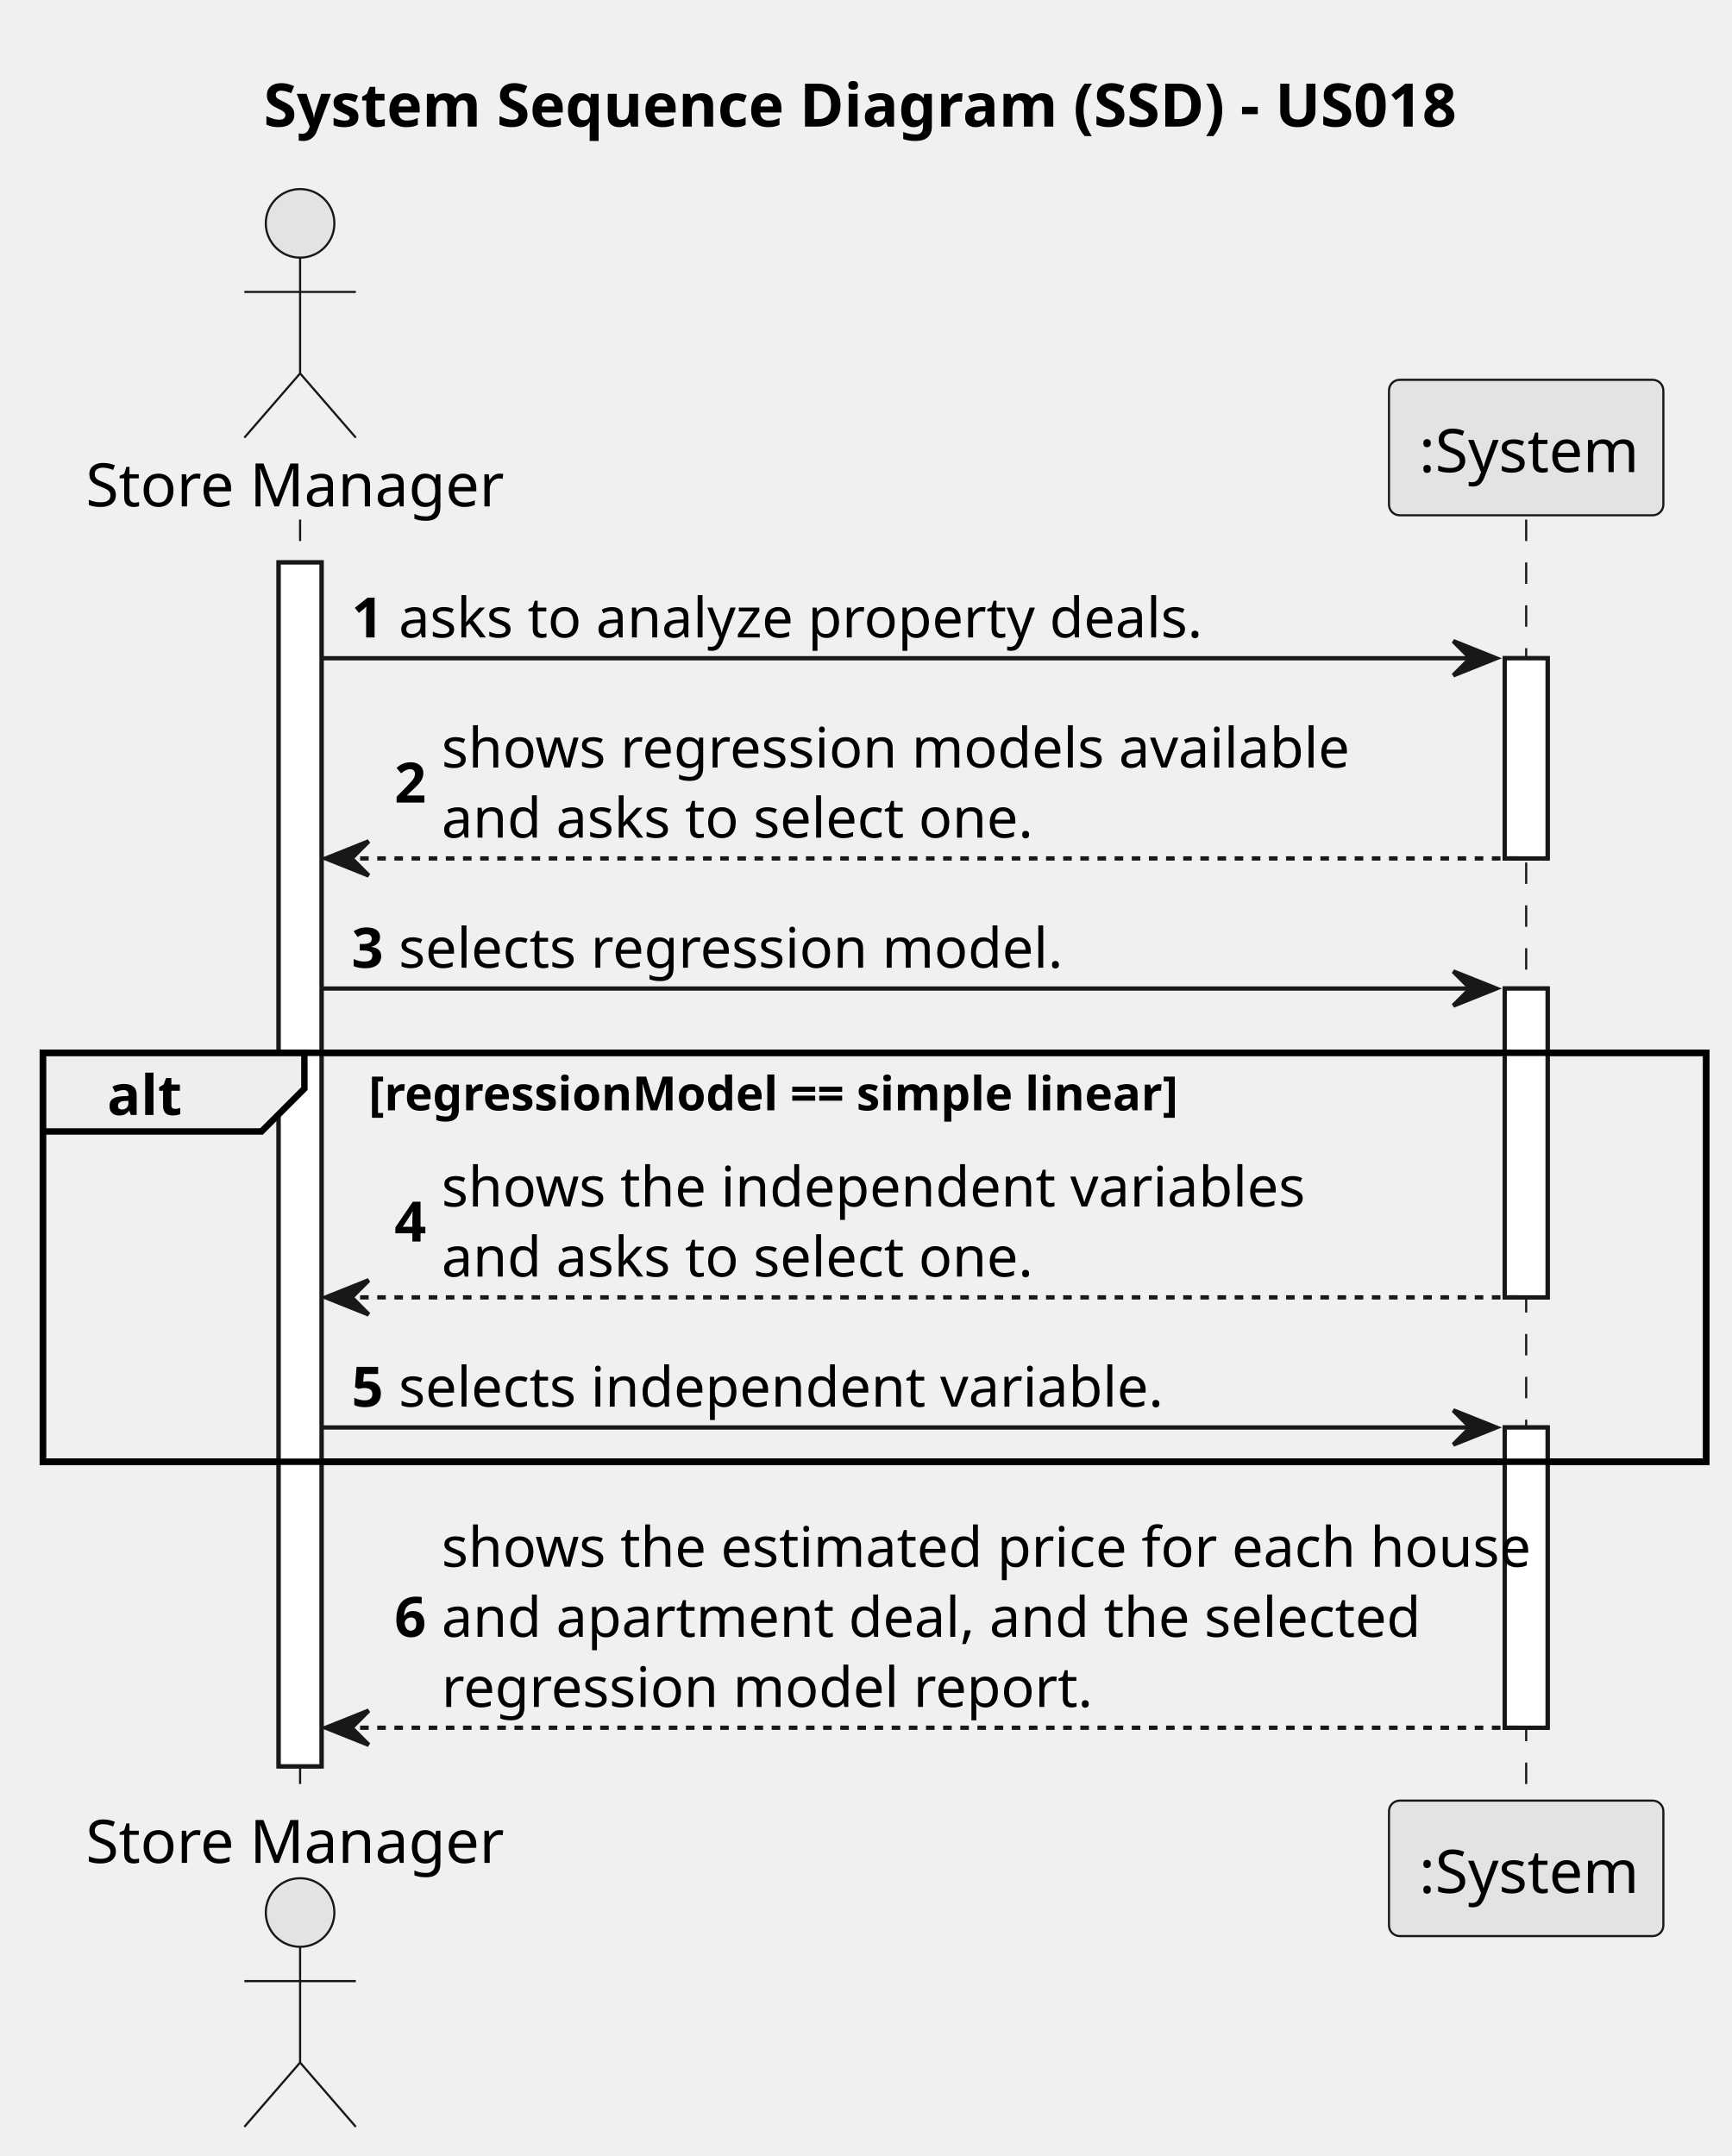
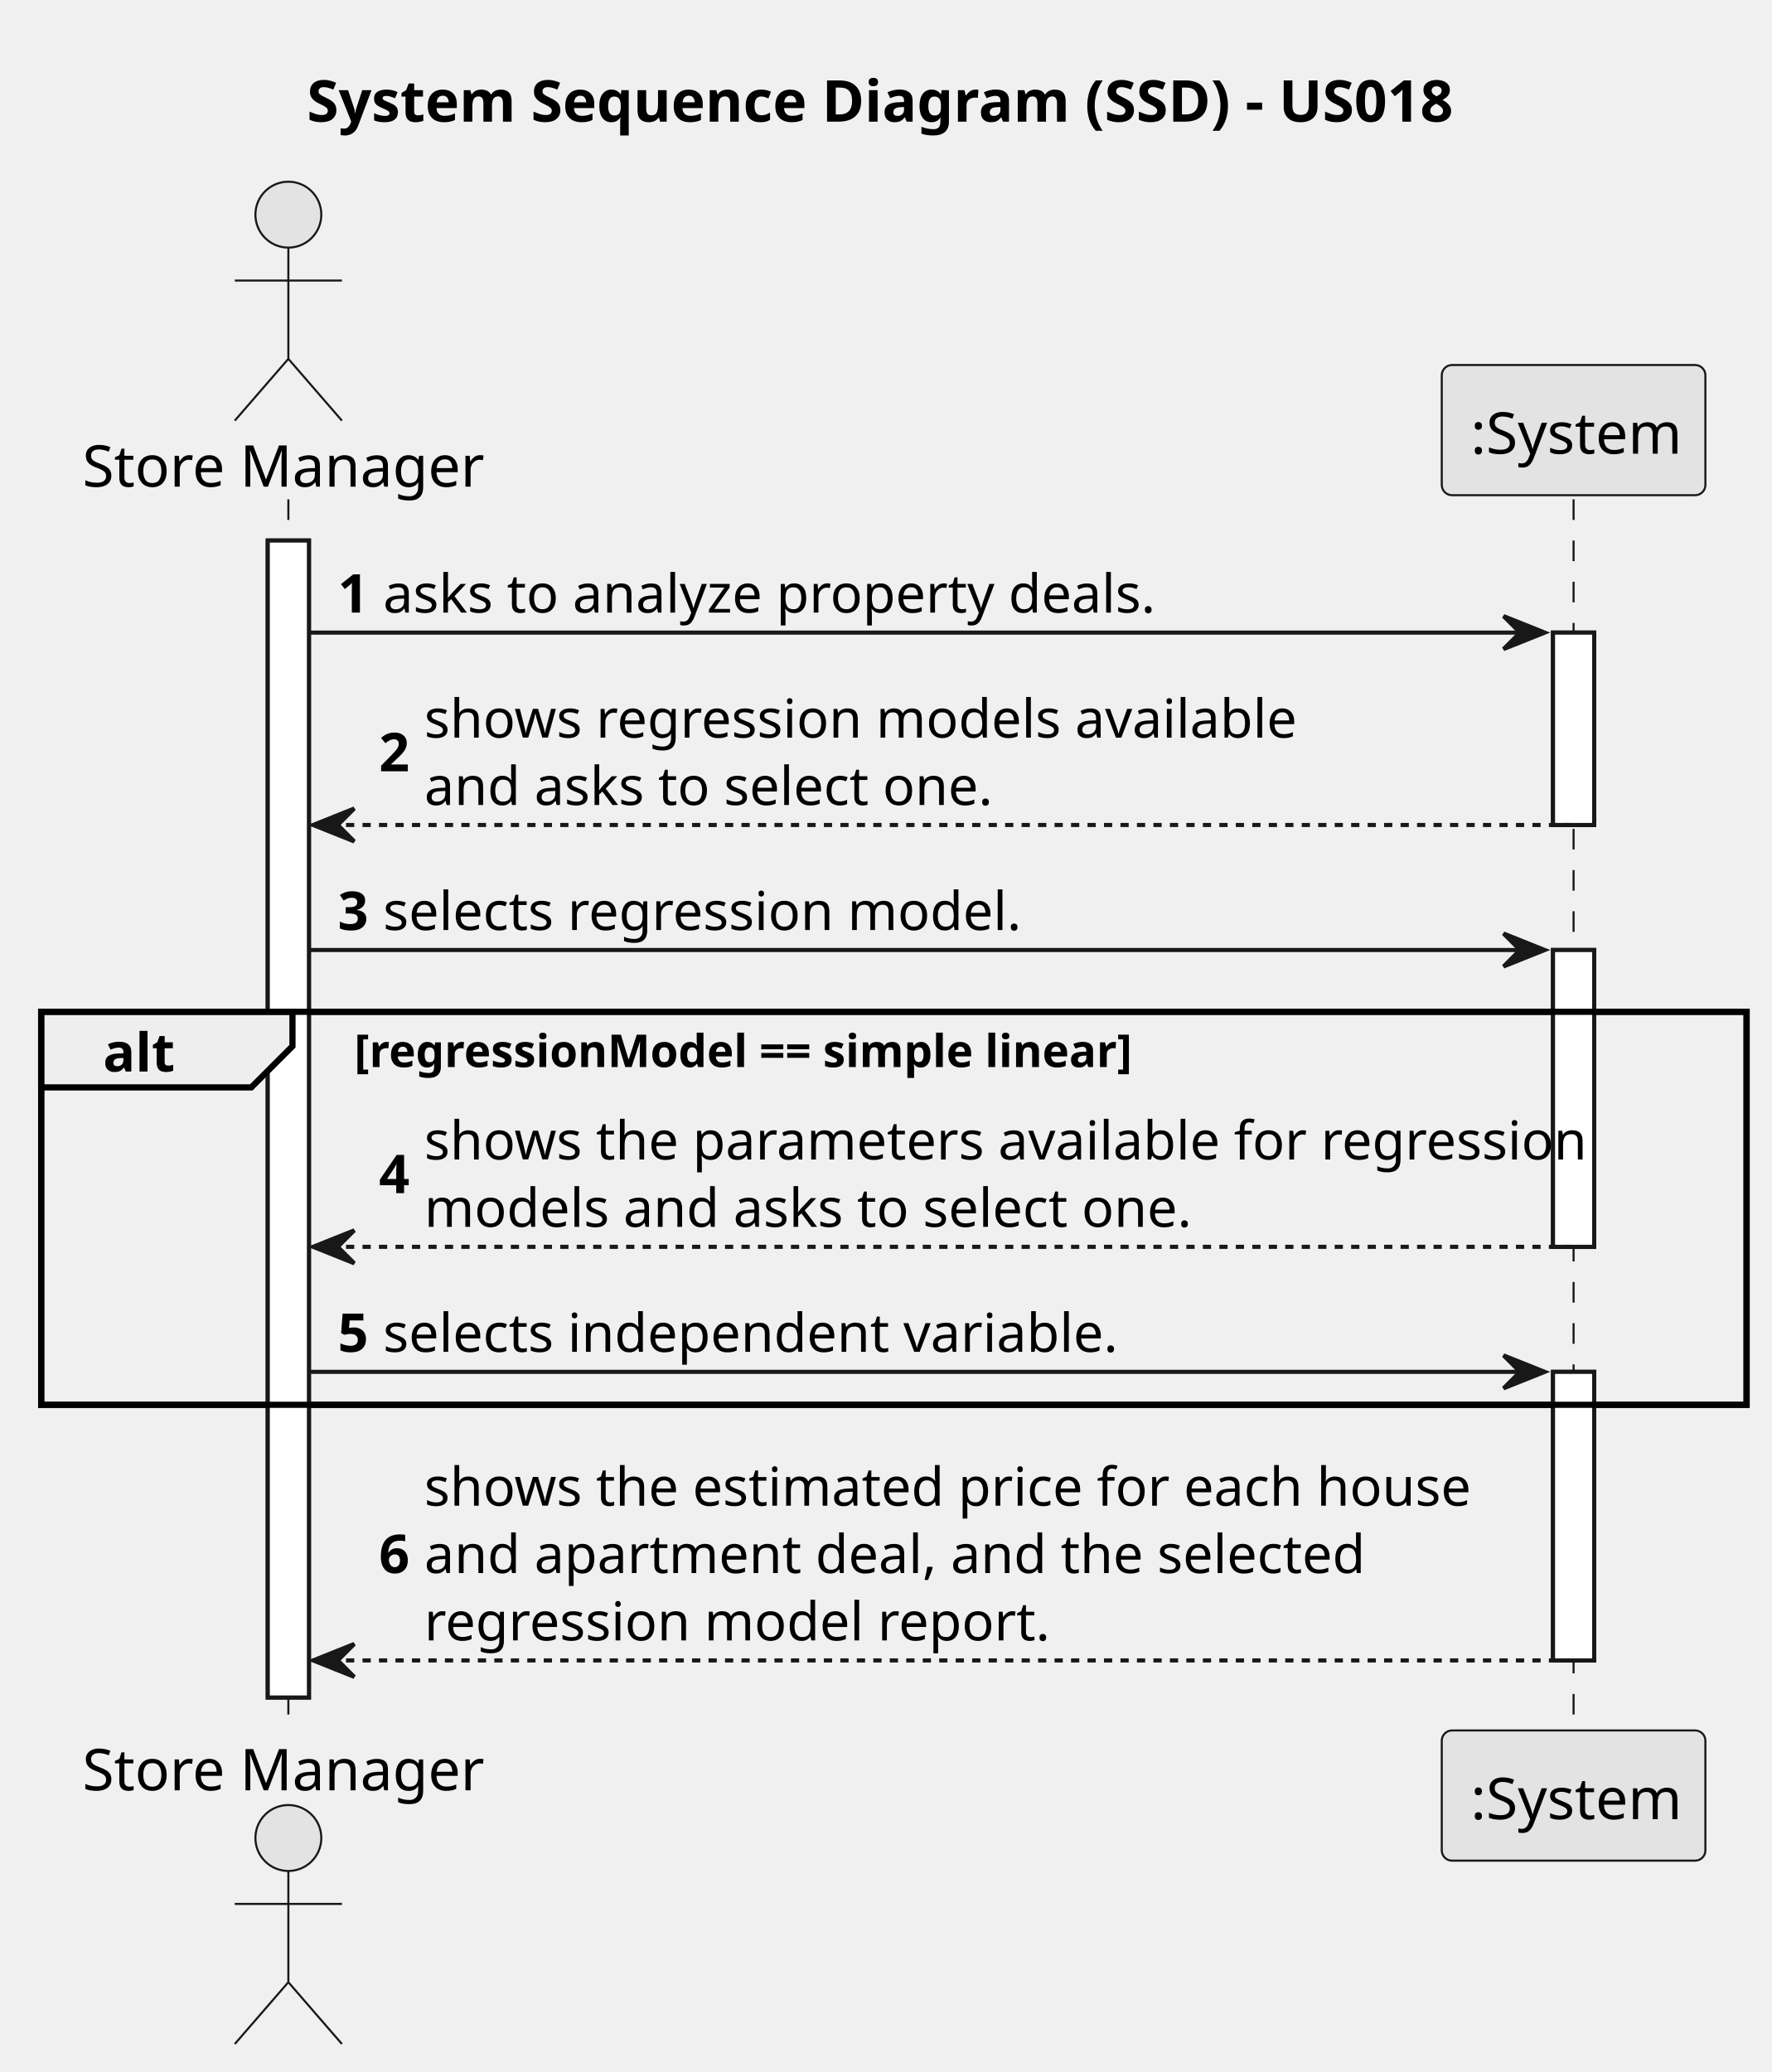
- <svg xmlns="http://www.w3.org/2000/svg" contentStyleType="text/css" height="503px" preserveAspectRatio="none" style="width:404px;height:503px;background:#FFFFFF;" version="1.1" viewBox="0 0 404 503" width="404px" zoomAndPan="magnify">
+ <svg xmlns="http://www.w3.org/2000/svg" contentStyleType="text/css" height="503px" preserveAspectRatio="none" style="width:430px;height:503px;background:#FFFFFF;" version="1.1" viewBox="0 0 430 503" width="430px" zoomAndPan="magnify">
  <defs />
  <g>
-     <text fill="#000000" font-family="sans-serif" font-size="14" font-weight="bold" lengthAdjust="spacing" textLength="284" x="61.5" y="29.533">System Sequence Diagram (SSD) - US018</text>
+     <text fill="#000000" font-family="sans-serif" font-size="14" font-weight="bold" lengthAdjust="spacing" textLength="284" x="74.5" y="29.533">System Sequence Diagram (SSD) - US018</text>
    <rect fill="#FFFFFF" height="280.867" style="stroke:#181818;stroke-width:1.0;" width="10" x="65" y="131.219" />
-     <rect fill="#FFFFFF" height="46.703" style="stroke:#181818;stroke-width:1.0;" width="10" x="351" y="153.57" />
-     <rect fill="#FFFFFF" height="72.055" style="stroke:#181818;stroke-width:1.0;" width="10" x="351" y="230.625" />
-     <rect fill="#FFFFFF" height="70.055" style="stroke:#181818;stroke-width:1.0;" width="10" x="351" y="333.031" />
-     <rect fill="none" height="95.406" style="stroke:#000000;stroke-width:1.5;" width="388" x="10" y="245.625" />
+     <rect fill="#FFFFFF" height="46.703" style="stroke:#181818;stroke-width:1.0;" width="10" x="377" y="153.57" />
+     <rect fill="#FFFFFF" height="72.055" style="stroke:#181818;stroke-width:1.0;" width="10" x="377" y="230.625" />
+     <rect fill="#FFFFFF" height="70.055" style="stroke:#181818;stroke-width:1.0;" width="10" x="377" y="333.031" />
+     <rect fill="none" height="95.406" style="stroke:#000000;stroke-width:1.5;" width="414" x="10" y="245.625" />
    <line style="stroke:#181818;stroke-width:0.5;stroke-dasharray:5.0,5.0;" x1="70" x2="70" y1="121.219" y2="421.086" />
-     <line style="stroke:#181818;stroke-width:0.5;stroke-dasharray:5.0,5.0;" x1="356" x2="356" y1="121.219" y2="421.086" />
+     <line style="stroke:#181818;stroke-width:0.5;stroke-dasharray:5.0,5.0;" x1="382" x2="382" y1="121.219" y2="421.086" />
    <text fill="#000000" font-family="sans-serif" font-size="14" lengthAdjust="spacing" textLength="94" x="20" y="118.143">Store Manager</text>
    <ellipse cx="70" cy="52.109" fill="#E3E3E3" rx="8" ry="8" style="stroke:#181818;stroke-width:0.5;" />
    <path d="M70,60.109 L70,87.109 M57,68.109 L83,68.109 M70,87.109 L57,102.109 M70,87.109 L83,102.109 " fill="none" style="stroke:#181818;stroke-width:0.5;" />
    <text fill="#000000" font-family="sans-serif" font-size="14" lengthAdjust="spacing" textLength="94" x="20" y="434.619">Store Manager</text>
    <ellipse cx="70" cy="446.195" fill="#E3E3E3" rx="8" ry="8" style="stroke:#181818;stroke-width:0.5;" />
    <path d="M70,454.195 L70,481.195 M57,462.195 L83,462.195 M70,481.195 L57,496.195 M70,481.195 L83,496.195 " fill="none" style="stroke:#181818;stroke-width:0.5;" />
-     <rect fill="#E3E3E3" height="31.609" rx="2.5" ry="2.5" style="stroke:#181818;stroke-width:0.5;" width="64" x="324" y="88.609" />
-     <text fill="#000000" font-family="sans-serif" font-size="14" lengthAdjust="spacing" textLength="50" x="331" y="110.143">:System</text>
-     <rect fill="#E3E3E3" height="31.609" rx="2.5" ry="2.5" style="stroke:#181818;stroke-width:0.5;" width="64" x="324" y="420.086" />
-     <text fill="#000000" font-family="sans-serif" font-size="14" lengthAdjust="spacing" textLength="50" x="331" y="441.619">:System</text>
+     <rect fill="#E3E3E3" height="31.609" rx="2.5" ry="2.5" style="stroke:#181818;stroke-width:0.5;" width="64" x="350" y="88.609" />
+     <text fill="#000000" font-family="sans-serif" font-size="14" lengthAdjust="spacing" textLength="50" x="357" y="110.143">:System</text>
+     <rect fill="#E3E3E3" height="31.609" rx="2.5" ry="2.5" style="stroke:#181818;stroke-width:0.5;" width="64" x="350" y="420.086" />
+     <text fill="#000000" font-family="sans-serif" font-size="14" lengthAdjust="spacing" textLength="50" x="357" y="441.619">:System</text>
    <rect fill="#FFFFFF" height="280.867" style="stroke:#181818;stroke-width:1.0;" width="10" x="65" y="131.219" />
-     <rect fill="#FFFFFF" height="46.703" style="stroke:#181818;stroke-width:1.0;" width="10" x="351" y="153.57" />
-     <rect fill="#FFFFFF" height="72.055" style="stroke:#181818;stroke-width:1.0;" width="10" x="351" y="230.625" />
-     <rect fill="#FFFFFF" height="70.055" style="stroke:#181818;stroke-width:1.0;" width="10" x="351" y="333.031" />
-     <polygon fill="#181818" points="339,149.57,349,153.57,339,157.57,343,153.57" style="stroke:#181818;stroke-width:1.0;" />
-     <line style="stroke:#181818;stroke-width:1.0;" x1="75" x2="345" y1="153.57" y2="153.57" />
+     <rect fill="#FFFFFF" height="46.703" style="stroke:#181818;stroke-width:1.0;" width="10" x="377" y="153.57" />
+     <rect fill="#FFFFFF" height="72.055" style="stroke:#181818;stroke-width:1.0;" width="10" x="377" y="230.625" />
+     <rect fill="#FFFFFF" height="70.055" style="stroke:#181818;stroke-width:1.0;" width="10" x="377" y="333.031" />
+     <polygon fill="#181818" points="365,149.57,375,153.57,365,157.57,369,153.57" style="stroke:#181818;stroke-width:1.0;" />
+     <line style="stroke:#181818;stroke-width:1.0;" x1="75" x2="371" y1="153.57" y2="153.57" />
    <text fill="#000000" font-family="sans-serif" font-size="13" font-weight="bold" lengthAdjust="spacing" textLength="7" x="82" y="148.714">1</text>
    <text fill="#000000" font-family="sans-serif" font-size="13" lengthAdjust="spacing" textLength="182" x="93" y="148.714">asks to analyze property deals.</text>
    <polygon fill="#181818" points="86,196.273,76,200.273,86,204.273,82,200.273" style="stroke:#181818;stroke-width:1.0;" />
-     <line style="stroke:#181818;stroke-width:1.0;stroke-dasharray:2.0,2.0;" x1="80" x2="355" y1="200.273" y2="200.273" />
+     <line style="stroke:#181818;stroke-width:1.0;stroke-dasharray:2.0,2.0;" x1="80" x2="381" y1="200.273" y2="200.273" />
    <text fill="#000000" font-family="sans-serif" font-size="13" font-weight="bold" lengthAdjust="spacing" textLength="7" x="92" y="187.241">2</text>
    <text fill="#000000" font-family="sans-serif" font-size="13" lengthAdjust="spacing" textLength="200" x="103" y="179.065">shows regression models available</text>
    <text fill="#000000" font-family="sans-serif" font-size="13" lengthAdjust="spacing" textLength="136" x="103" y="195.417">and asks to select one.</text>
-     <polygon fill="#181818" points="339,226.625,349,230.625,339,234.625,343,230.625" style="stroke:#181818;stroke-width:1.0;" />
-     <line style="stroke:#181818;stroke-width:1.0;" x1="75" x2="345" y1="230.625" y2="230.625" />
+     <polygon fill="#181818" points="365,226.625,375,230.625,365,234.625,369,230.625" style="stroke:#181818;stroke-width:1.0;" />
+     <line style="stroke:#181818;stroke-width:1.0;" x1="75" x2="371" y1="230.625" y2="230.625" />
    <text fill="#000000" font-family="sans-serif" font-size="13" font-weight="bold" lengthAdjust="spacing" textLength="7" x="82" y="225.769">3</text>
    <text fill="#000000" font-family="sans-serif" font-size="13" lengthAdjust="spacing" textLength="149" x="93" y="225.769">selects regression model.</text>
    <path d="M10,245.625 L71,245.625 L71,253.977 L61,263.977 L10,263.977 L10,245.625 " fill="#EEEEEE" style="stroke:#000000;stroke-width:1.5;" />
-     <rect fill="none" height="95.406" style="stroke:#000000;stroke-width:1.5;" width="388" x="10" y="245.625" />
+     <rect fill="none" height="95.406" style="stroke:#000000;stroke-width:1.5;" width="414" x="10" y="245.625" />
    <text fill="#000000" font-family="sans-serif" font-size="13" font-weight="bold" lengthAdjust="spacing" textLength="16" x="25" y="260.12">alt</text>
    <text fill="#000000" font-family="sans-serif" font-size="11" font-weight="bold" lengthAdjust="spacing" textLength="194" x="86" y="259.044">[regressionModel == simple linear]</text>
    <polygon fill="#181818" points="86,298.68,76,302.68,86,306.68,82,302.68" style="stroke:#181818;stroke-width:1.0;" />
-     <line style="stroke:#181818;stroke-width:1.0;stroke-dasharray:2.0,2.0;" x1="80" x2="355" y1="302.68" y2="302.68" />
+     <line style="stroke:#181818;stroke-width:1.0;stroke-dasharray:2.0,2.0;" x1="80" x2="381" y1="302.68" y2="302.68" />
    <text fill="#000000" font-family="sans-serif" font-size="13" font-weight="bold" lengthAdjust="spacing" textLength="7" x="92" y="289.647">4</text>
-     <text fill="#000000" font-family="sans-serif" font-size="13" lengthAdjust="spacing" textLength="187" x="103" y="281.472">shows the independent variables</text>
-     <text fill="#000000" font-family="sans-serif" font-size="13" lengthAdjust="spacing" textLength="136" x="103" y="297.823">and asks to select one.</text>
-     <polygon fill="#181818" points="339,329.031,349,333.031,339,337.031,343,333.031" style="stroke:#181818;stroke-width:1.0;" />
-     <line style="stroke:#181818;stroke-width:1.0;" x1="75" x2="345" y1="333.031" y2="333.031" />
+     <text fill="#000000" font-family="sans-serif" font-size="13" lengthAdjust="spacing" textLength="263" x="103" y="281.472">shows the parameters available for regression</text>
+     <text fill="#000000" font-family="sans-serif" font-size="13" lengthAdjust="spacing" textLength="182" x="103" y="297.823">models and asks to select one.</text>
+     <polygon fill="#181818" points="365,329.031,375,333.031,365,337.031,369,333.031" style="stroke:#181818;stroke-width:1.0;" />
+     <line style="stroke:#181818;stroke-width:1.0;" x1="75" x2="371" y1="333.031" y2="333.031" />
    <text fill="#000000" font-family="sans-serif" font-size="13" font-weight="bold" lengthAdjust="spacing" textLength="7" x="82" y="328.175">5</text>
    <text fill="#000000" font-family="sans-serif" font-size="13" lengthAdjust="spacing" textLength="167" x="93" y="328.175">selects independent variable.</text>
    <polygon fill="#181818" points="86,399.086,76,403.086,86,407.086,82,403.086" style="stroke:#181818;stroke-width:1.0;" />
-     <line style="stroke:#181818;stroke-width:1.0;stroke-dasharray:2.0,2.0;" x1="80" x2="355" y1="403.086" y2="403.086" />
+     <line style="stroke:#181818;stroke-width:1.0;stroke-dasharray:2.0,2.0;" x1="80" x2="381" y1="403.086" y2="403.086" />
    <text fill="#000000" font-family="sans-serif" font-size="13" font-weight="bold" lengthAdjust="spacing" textLength="7" x="92" y="381.878">6</text>
    <text fill="#000000" font-family="sans-serif" font-size="13" lengthAdjust="spacing" textLength="241" x="103" y="365.526">shows the estimated price for each house</text>
    <text fill="#000000" font-family="sans-serif" font-size="13" lengthAdjust="spacing" textLength="215" x="103" y="381.878">and apartment deal, and the selected</text>
    <text fill="#000000" font-family="sans-serif" font-size="13" lengthAdjust="spacing" textLength="140" x="103" y="398.229">regression model report.</text>
  </g>
</svg>
